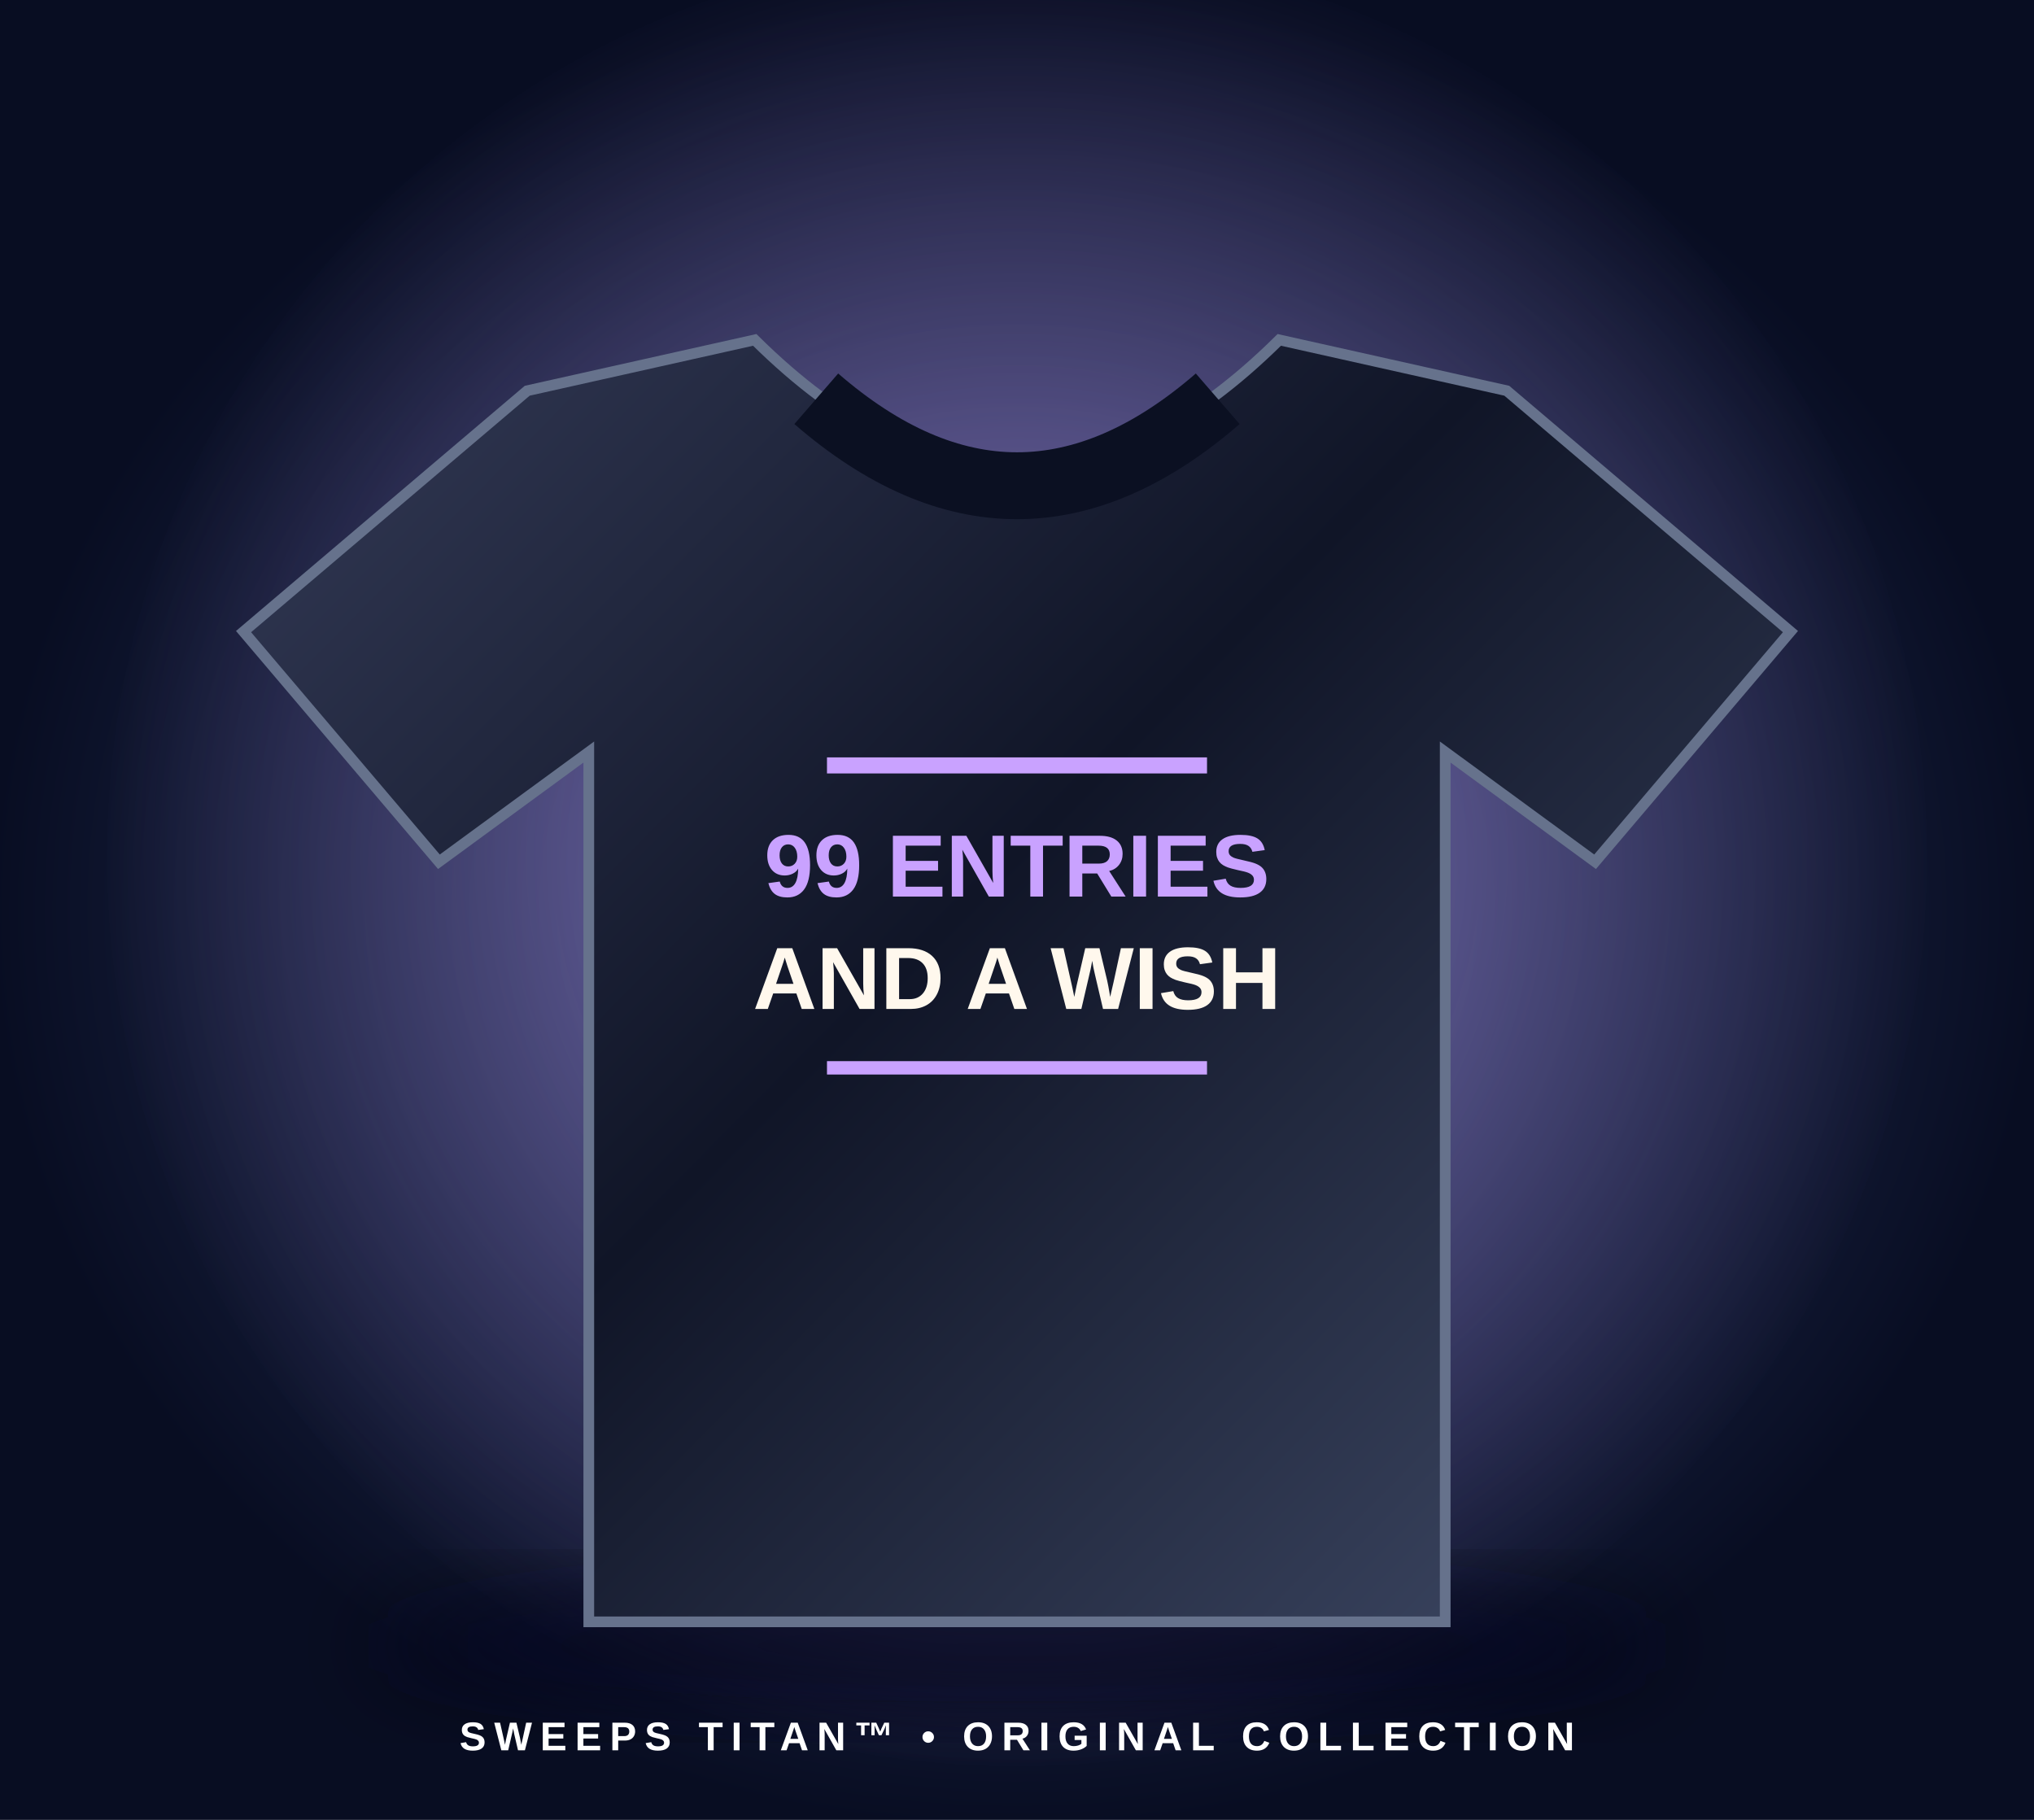
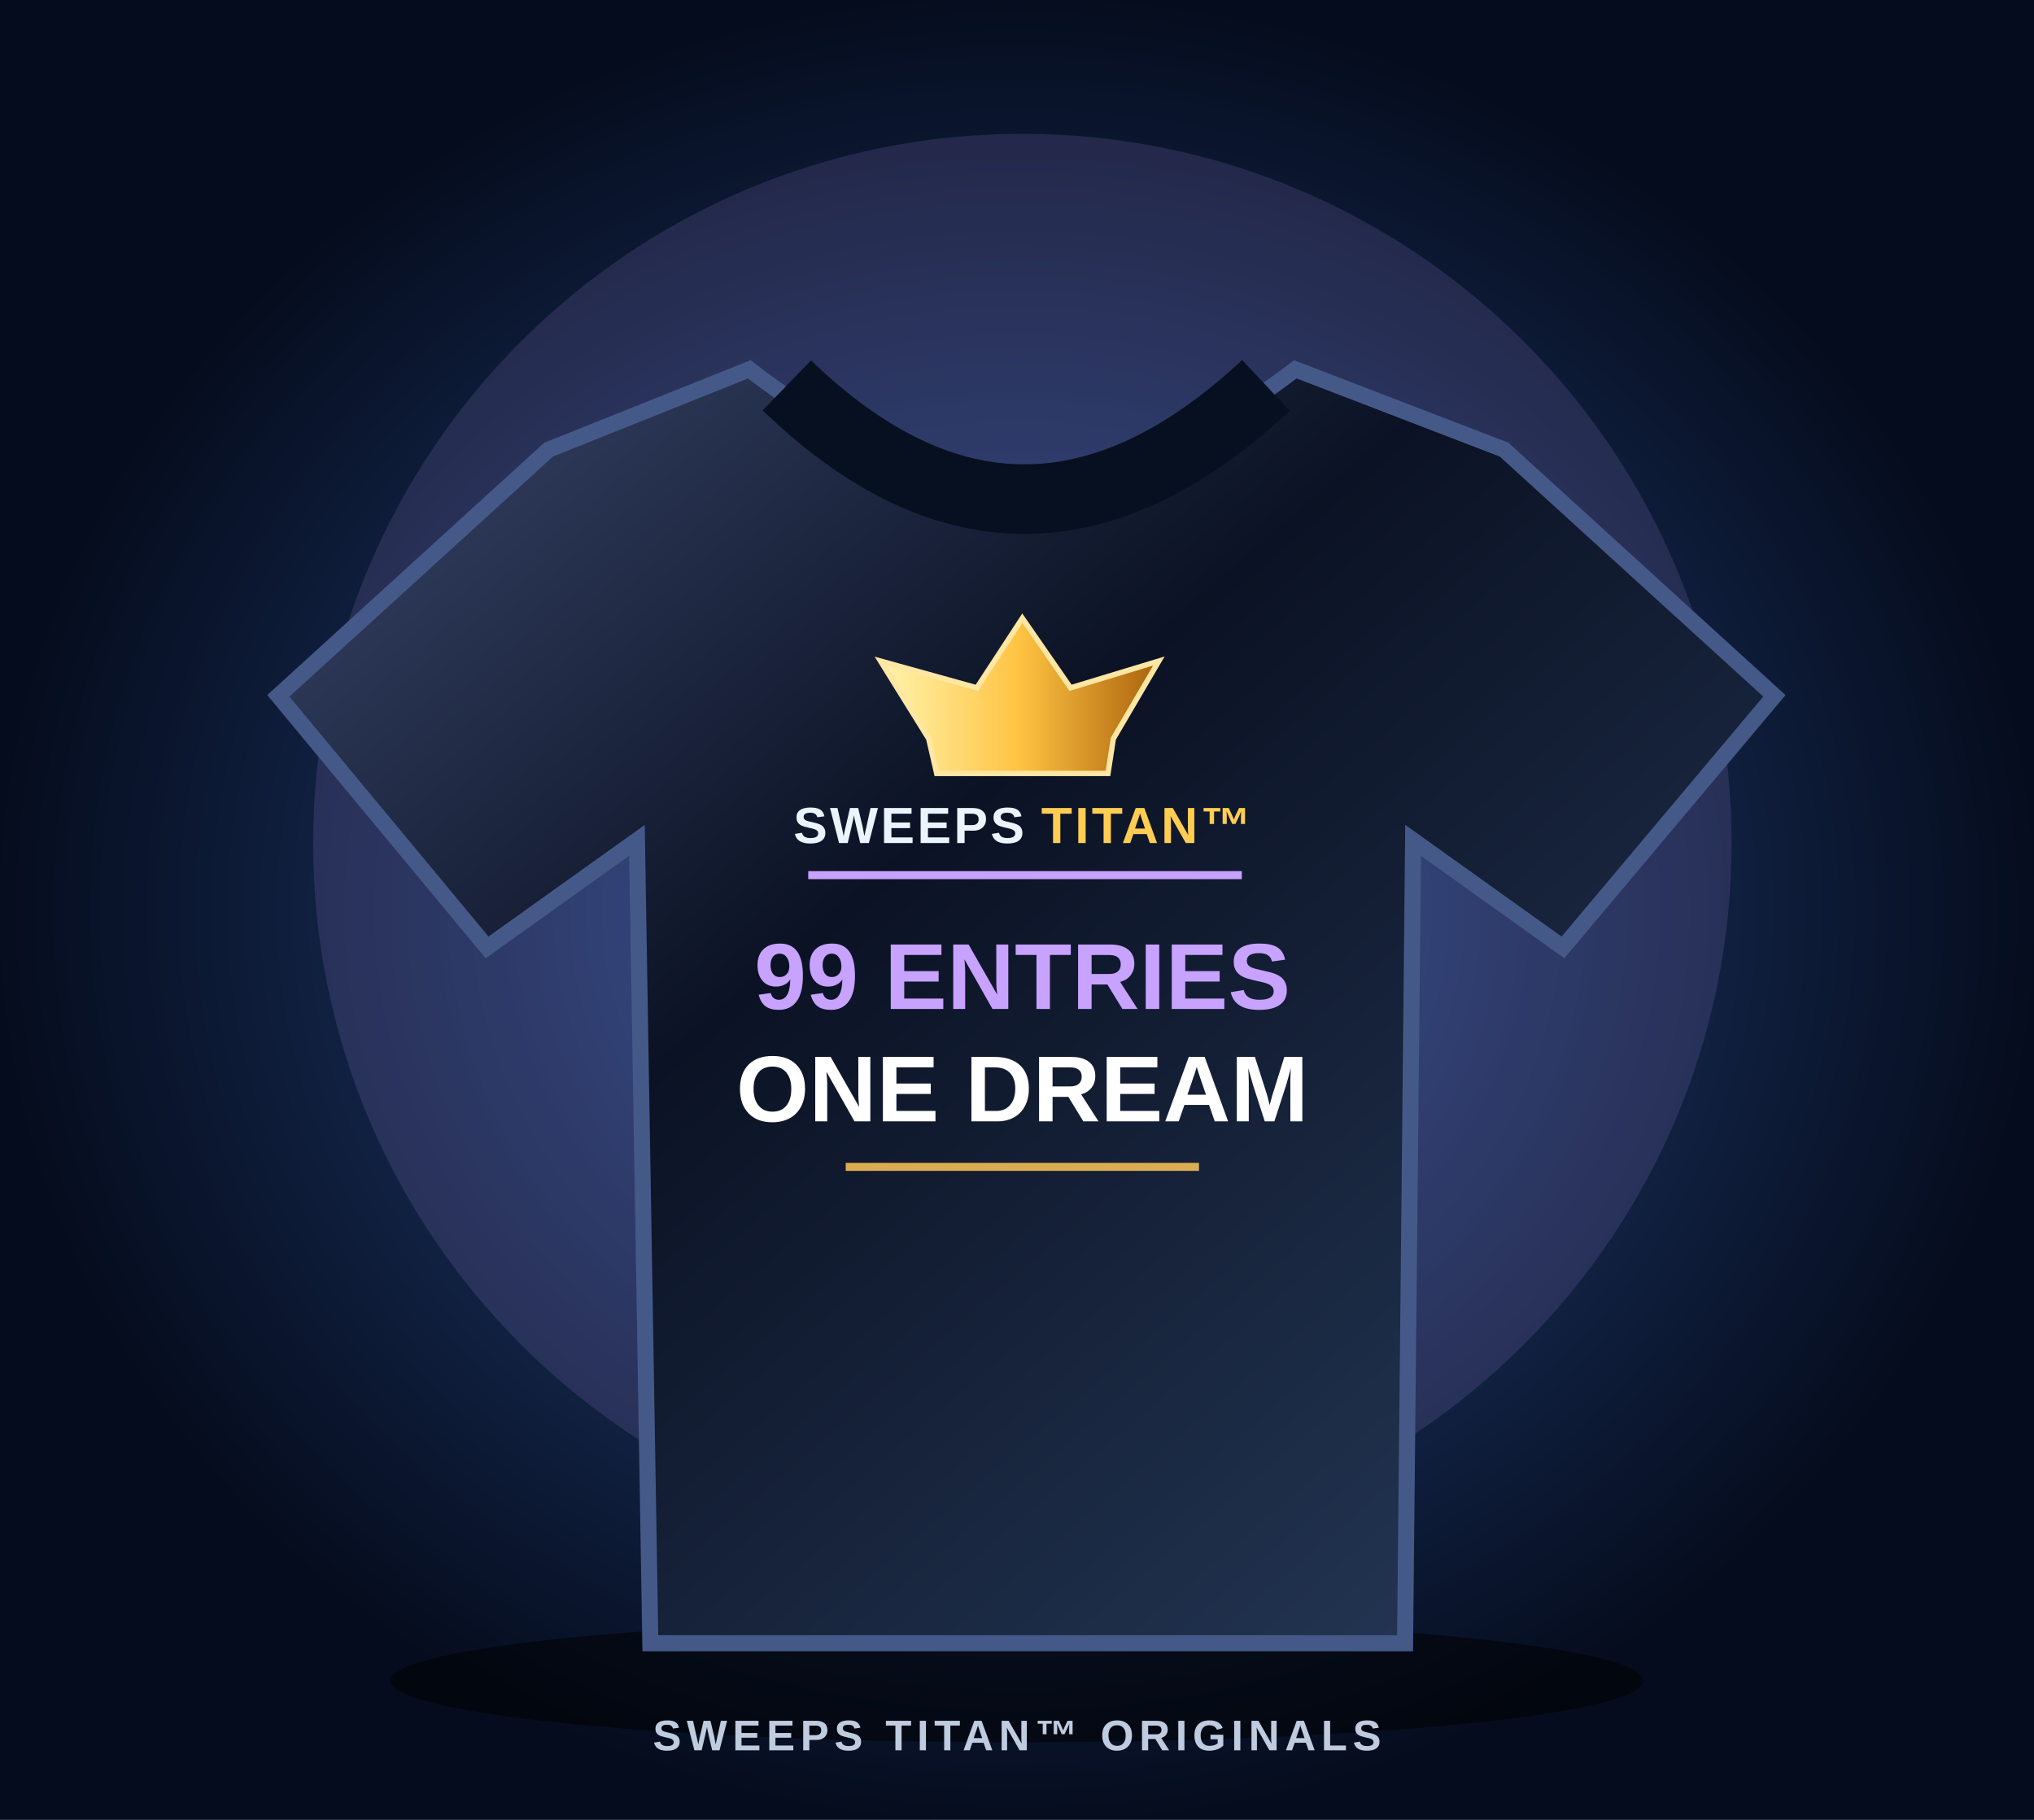
- <svg xmlns="http://www.w3.org/2000/svg" viewBox="0 0 760 680" width="760" height="680">
+ <svg xmlns="http://www.w3.org/2000/svg" width="760" height="680" viewBox="0 0 760 680">
  <defs>
    <radialGradient id="bg">
-       <stop stop-color="#384879" />
-       <stop offset="1" stop-color="#080d22" />
+       <stop stop-color="#284b8a" />
+       <stop offset="1" stop-color="#050c1d" />
    </radialGradient>
-     <radialGradient id="halo">
-       <stop stop-color="#c9a2ff" stop-opacity=".55" />
-       <stop offset="1" stop-color="#c9a2ff" stop-opacity="0" />
-     </radialGradient>
-     <linearGradient id="material" x2="1" y2=".8">
-       <stop stop-color="#343b57" />
-       <stop offset=".5" stop-color="#101527" />
-       <stop offset="1" stop-color="#3a445f" />
+     <linearGradient id="fabric" x1="0" y1="0" x2="1" y2="1">
+       <stop stop-color="#39476b" />
+       <stop offset=".4" stop-color="#0b1224" />
+       <stop offset="1" stop-color="#283d5d" />
    </linearGradient>
-     <filter id="shadow">
-       <feGaussianBlur stdDeviation="17" />
-     </filter>
+     <linearGradient id="gold">
+       <stop stop-color="#fff4ad" />
+       <stop offset=".5" stop-color="#ffc342" />
+       <stop offset="1" stop-color="#aa620d" />
+     </linearGradient>
  </defs>
  <rect width="760" height="680" fill="url(#bg)" />
-   <circle cx="380" cy="320" r="340" fill="url(#halo)" />
-   <ellipse cx="380" cy="615" rx="243" ry="30" fill="#030515" opacity=".55" filter="url(#shadow)" />
-   <path d="M282 127L197 146L91 236L164 322L220 281L220 606H540V281L596 322L669 236L563 146L478 127Q380 224 282 127Z" fill="url(#material)" stroke="#66728c" stroke-width="4" />
-   <path d="M305 149Q380 214 455 149" fill="none" stroke="#0b1022" stroke-width="25" />
-   <g font-family="Arial,sans-serif" font-weight="900" text-anchor="middle">
-     <path d="M309 286H451" stroke="#c9a2ff" stroke-width="6" />
-     <text x="380" y="335" font-size="33" fill="#c9a2ff">99 ENTRIES</text>
-     <text x="380" y="377" font-size="33" fill="#fff8ed">AND A WISH</text>
-     <path d="M309 399H451" stroke="#c9a2ff" stroke-width="5" />
-     <text x="380" y="654" font-size="15" letter-spacing="3" fill="white">SWEEPS TITAN™ • ORIGINAL COLLECTION</text>
+   <circle cx="382" cy="315" r="265" fill="#c7a2ff" opacity=".13" />
+   <ellipse cx="380" cy="628" rx="234" ry="23" fill="#000" opacity=".5" />
+   <path d="M280 138 205 168 104 260 182 354 238 314 243 614 525 614 528 314 584 354 663 260 562 168 484 138Q381 217 280 138Z" fill="url(#fabric)" stroke="#455989" stroke-width="6" />
+   <path d="M294 144Q382 229 473 144" fill="none" stroke="#071020" stroke-width="26" />
+   <g font-family="Arial Black,Arial,sans-serif" font-weight="900" text-anchor="middle">
+     <path d="M347 276 329 247 365 257 382 231 400 257 433 247 416 276 414 289H350Z" fill="url(#gold)" stroke="#ffe7a3" stroke-width="2" />
+     <text x="382" y="315" font-size="19" fill="#eaf4ff" letter-spacing="1">SWEEPS <tspan fill="#ffcd51">TITAN™</tspan>
+     </text>
+     <path d="M302 327H464" stroke="#c7a2ff" stroke-width="3" />
+     <text x="382" y="377" font-size="35" fill="#c7a2ff">99 ENTRIES</text>
+     <text x="382" y="419" font-size="35" fill="#fff">ONE DREAM</text>
+     <path d="M316 436H448" stroke="#dbac52" stroke-width="3" />
  </g>
+   <text x="380" y="654" text-anchor="middle" font-family="Arial,sans-serif" font-size="16" letter-spacing="2" font-weight="800" fill="#bfcbdf">SWEEPS TITAN™ ORIGINALS</text>
</svg>
